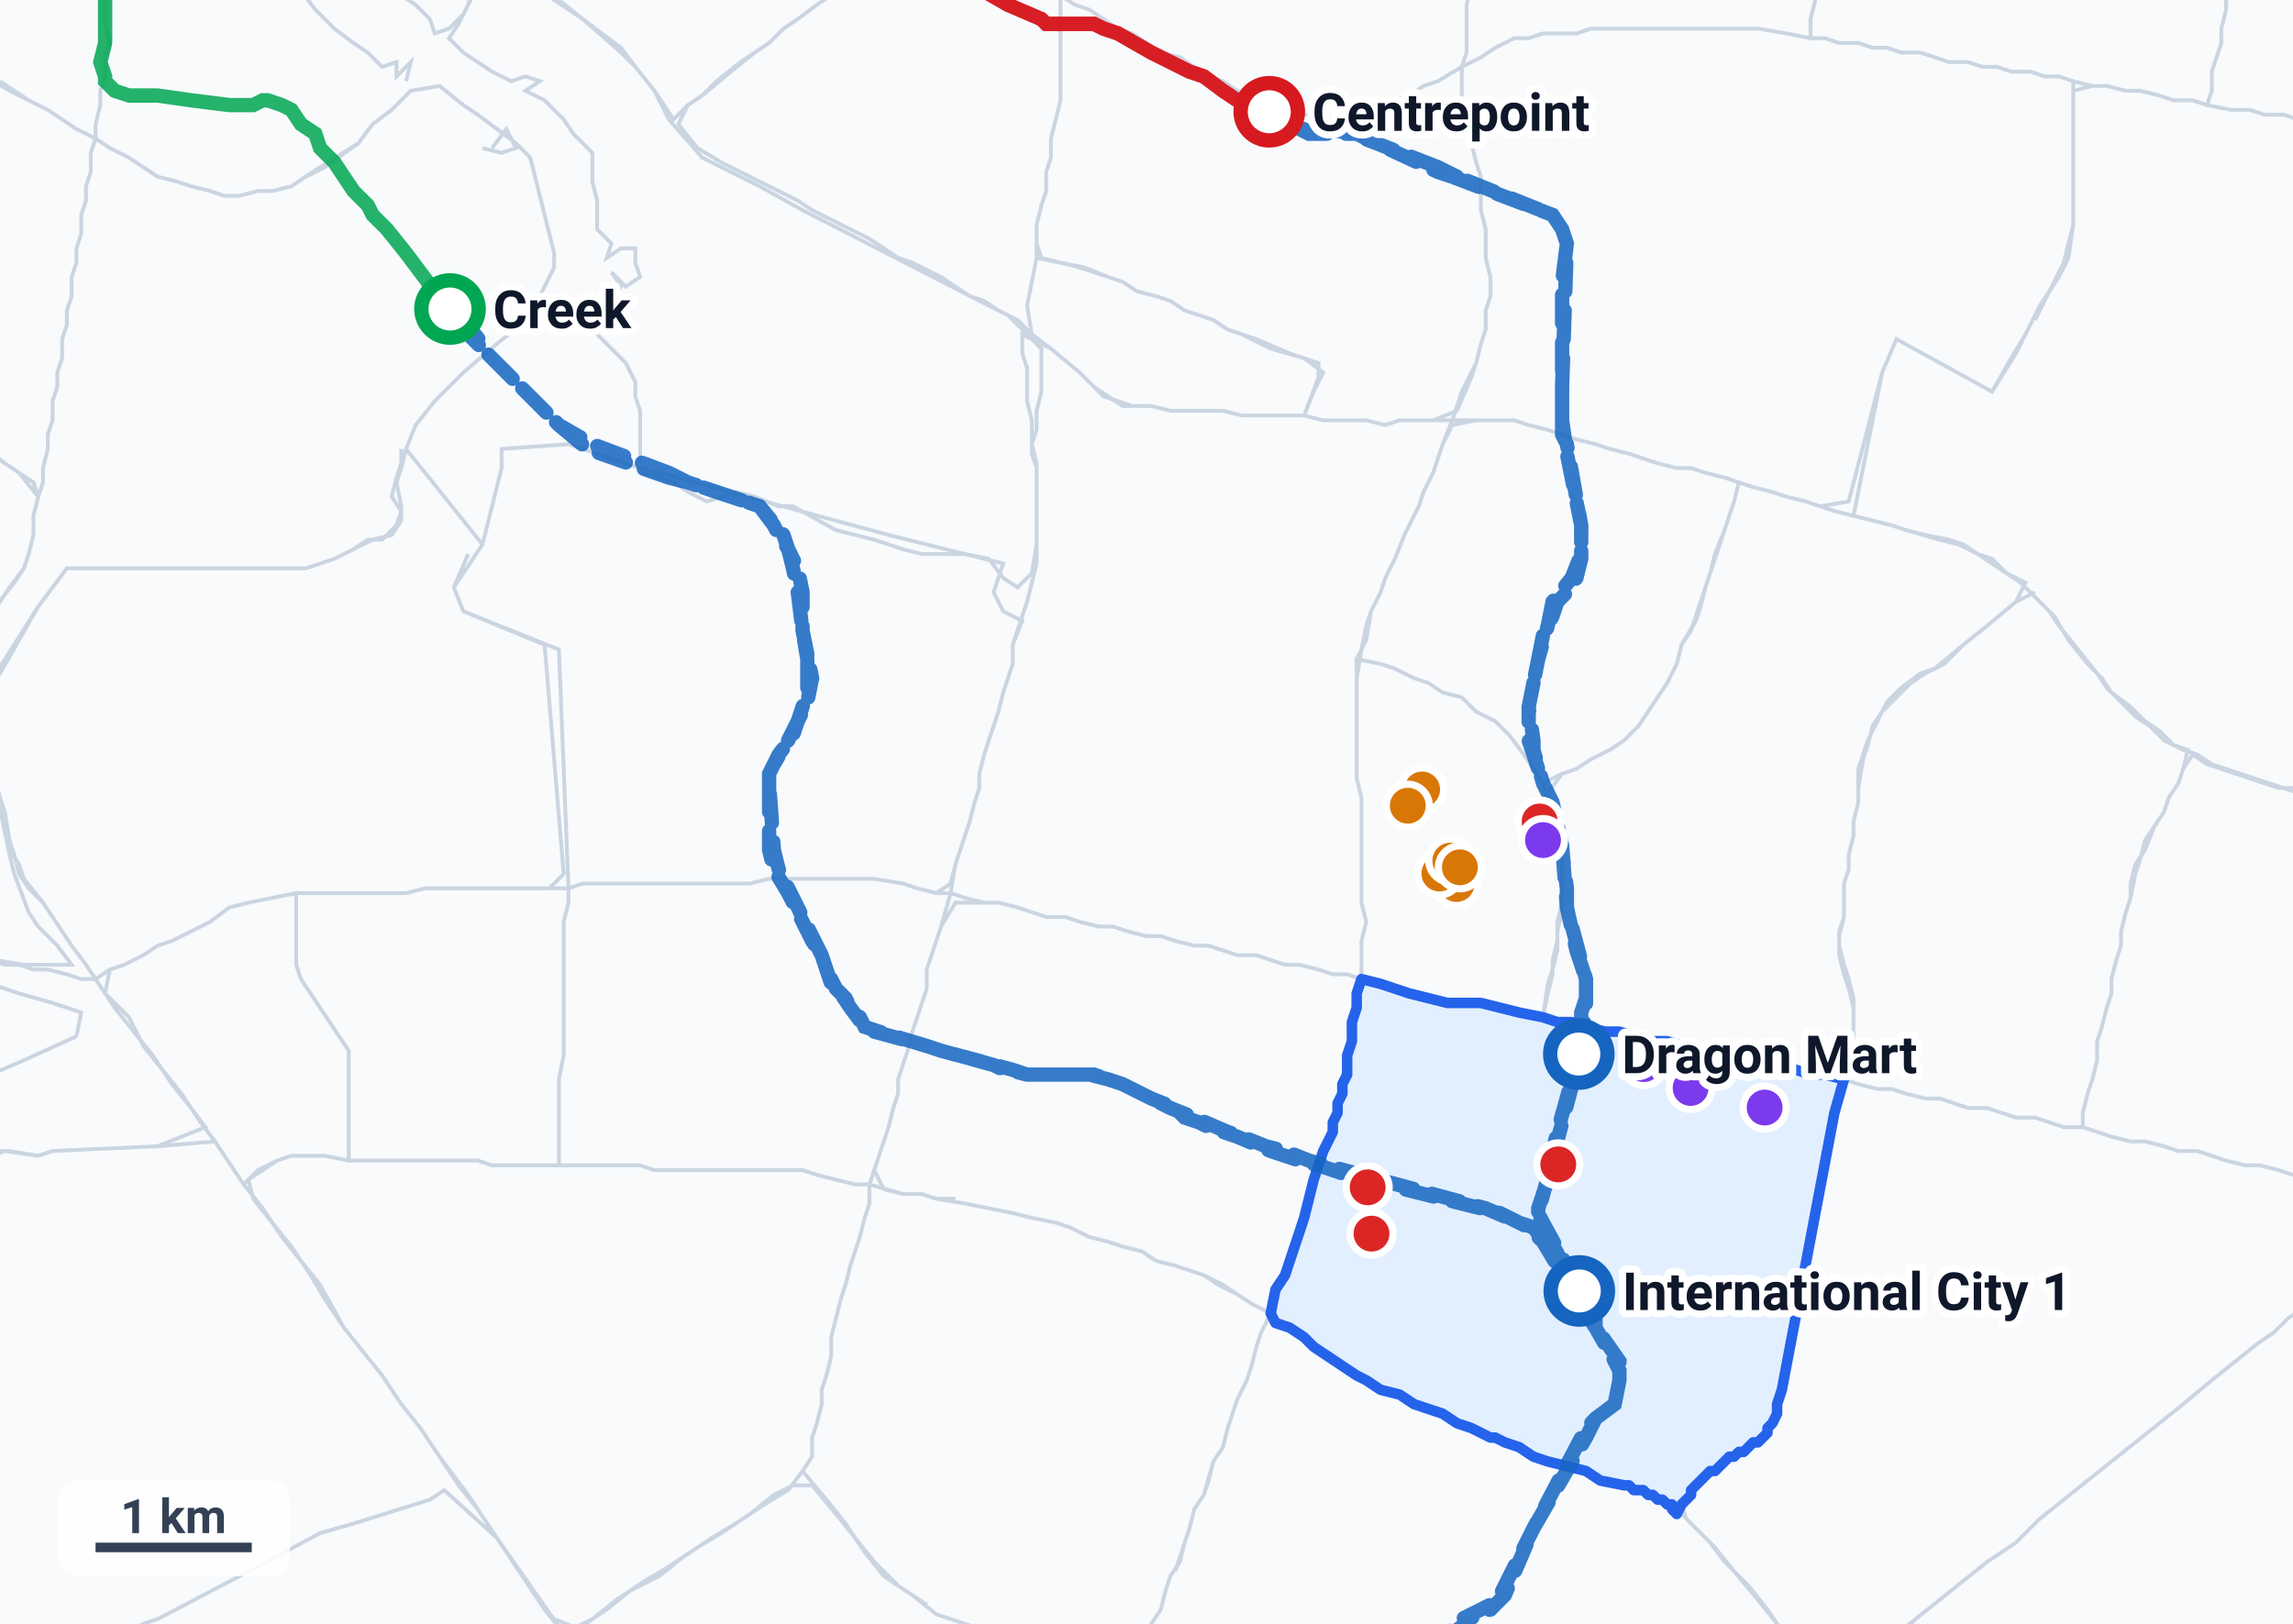
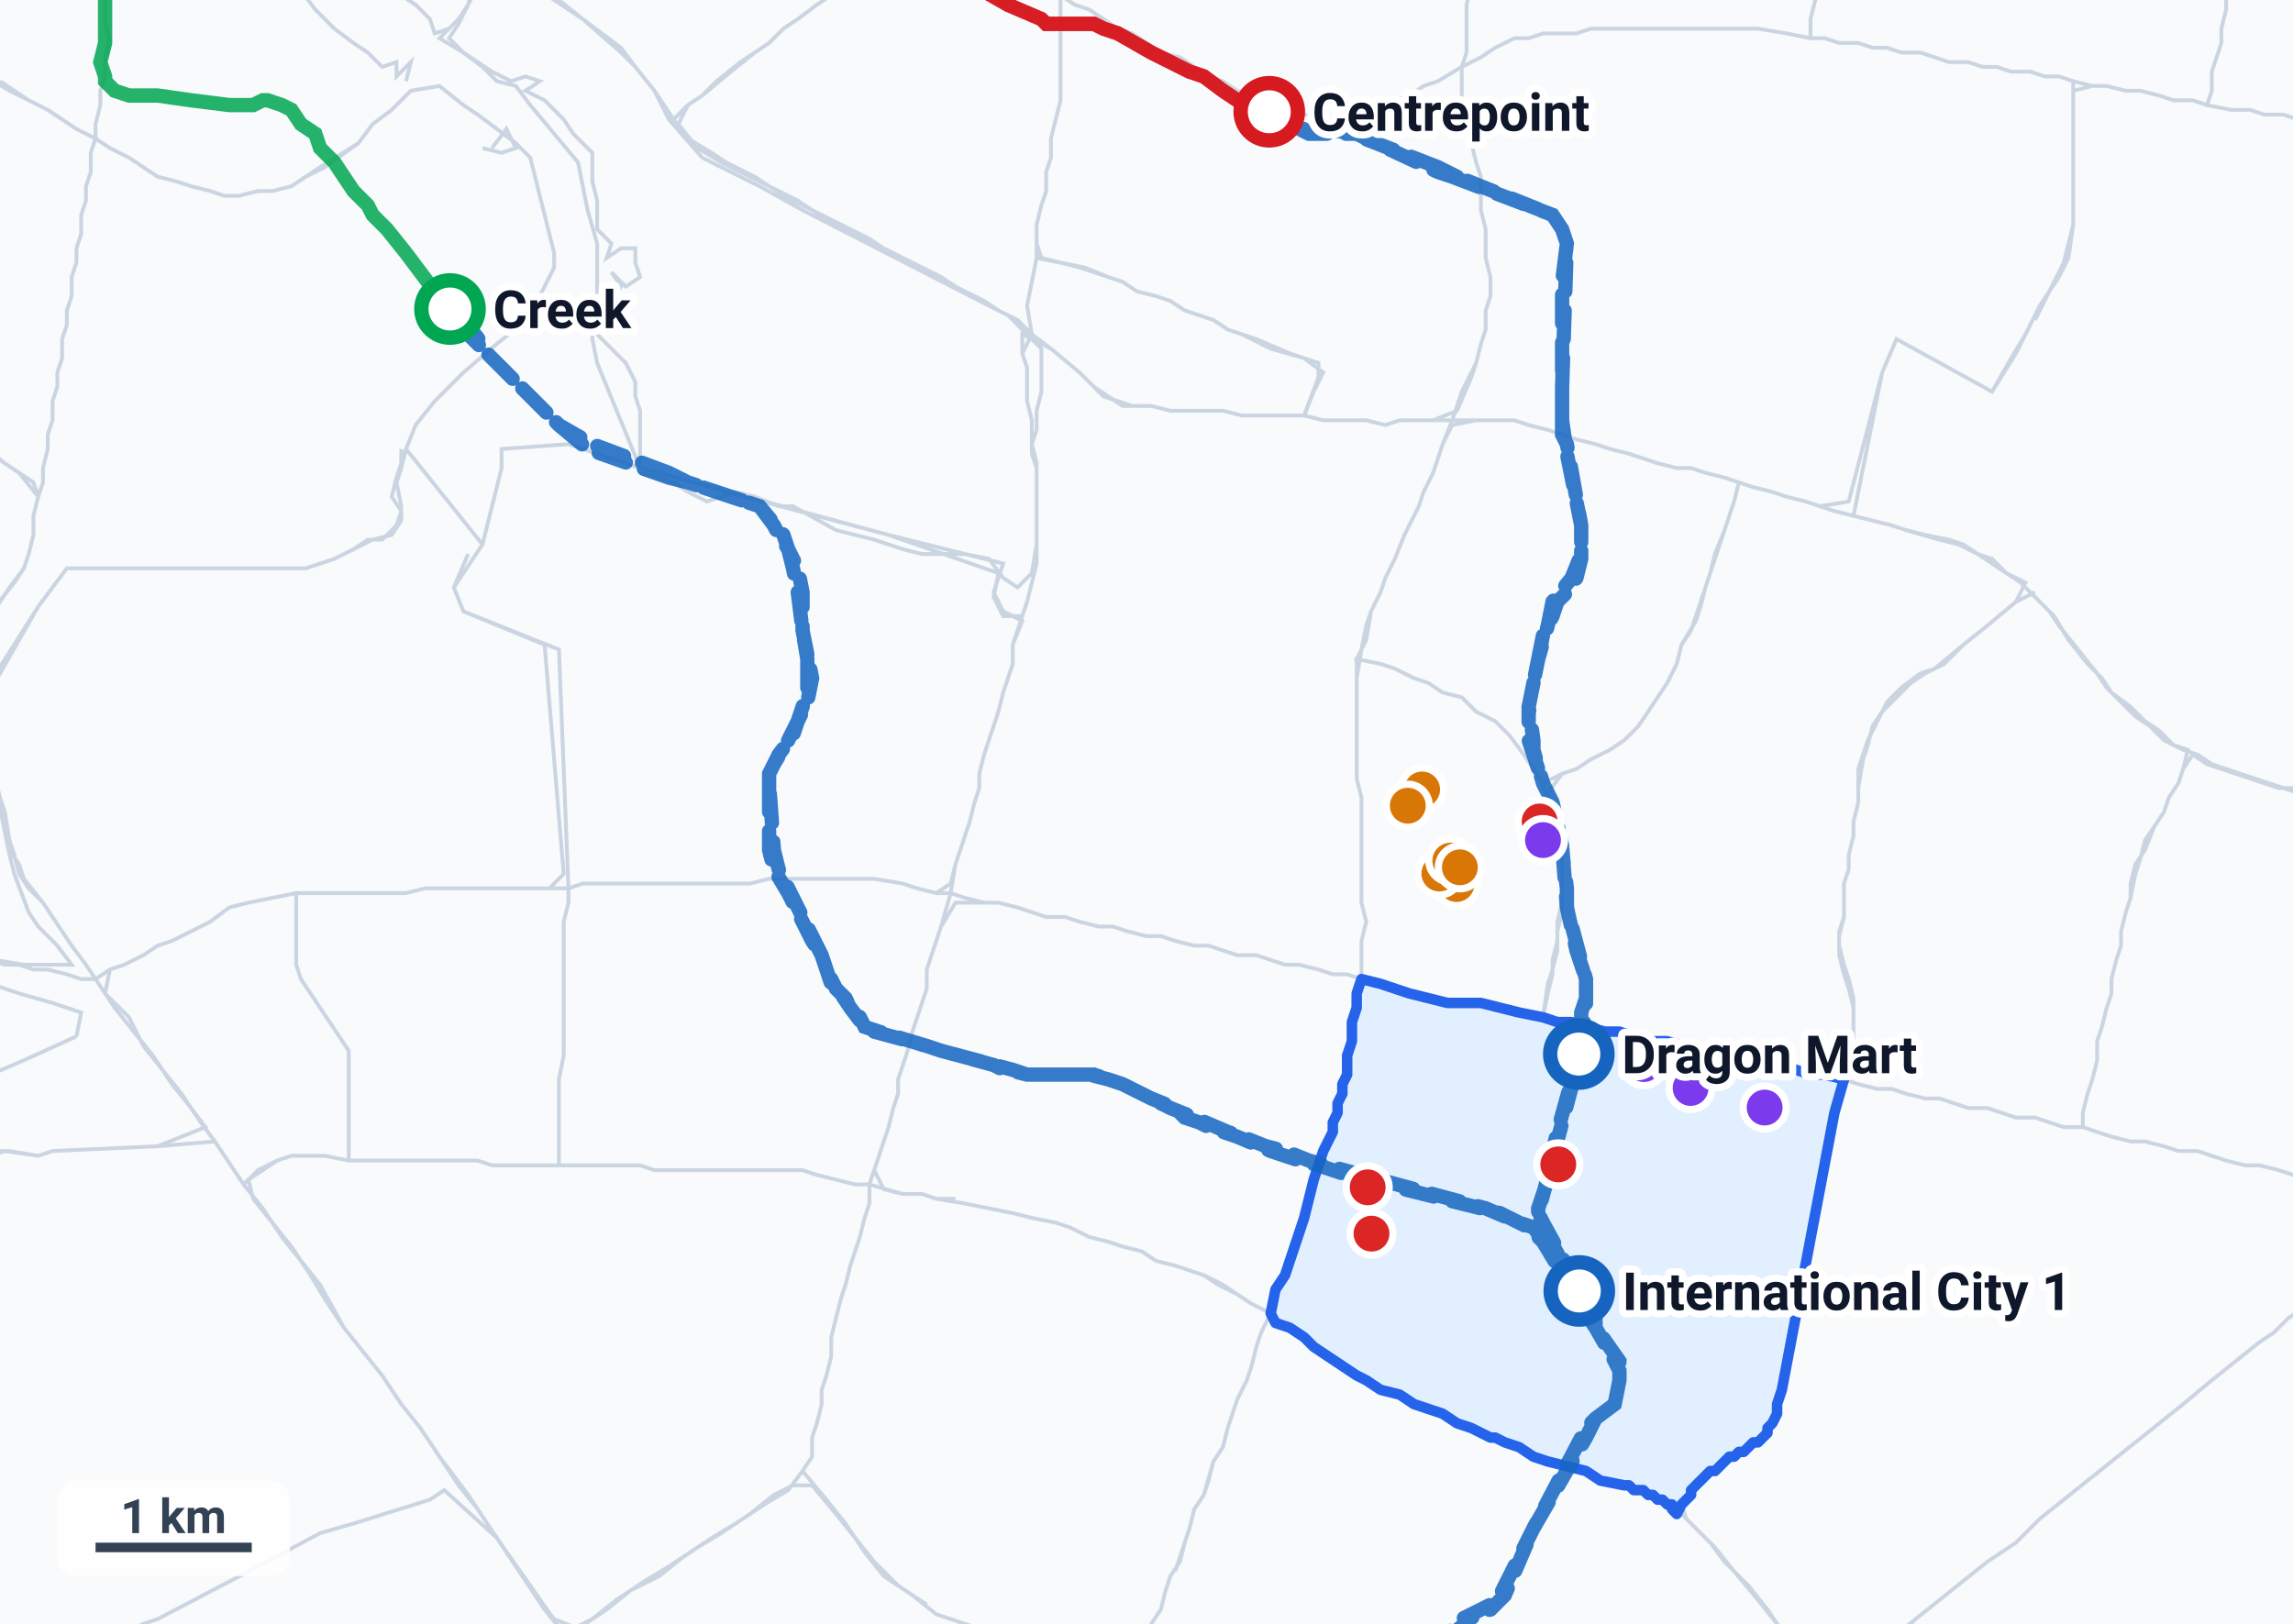
<svg xmlns="http://www.w3.org/2000/svg" viewBox="0 0 480 340" width="480" height="340">
  <style>.l{font:600 11px system-ui,-apple-system,"Segoe UI",Roboto,sans-serif;fill:#0f172a;paint-order:stroke;stroke:#fff;stroke-width:3px;stroke-linejoin:round}.s{font:600 10px system-ui,-apple-system,"Segoe UI",Roboto,sans-serif;fill:#334155}</style>
  <rect width="480" height="340" fill="#f8fafc" />
-   <path d="M218,-3 222,-1 222,3 222,6 222,10 222,14 222,17 222,21 221,25 220,29 220,33 219,36 219,40 218,43 217,47 217,51 217,54 216,59 215,64 216,70 213,67 209,65 206,63 203,62 197,58 191,55 188,54 182,50 176,47 170,44 167,42 161,39 155,36 151,34 146,31 142,26 144,22 147,20 150,17 155,13 161,9 164,6 167,4 171,1 174,-1 177,-4M211,-6 215,-5 218,-3M427,126 430,129 433,134 437,139 440,142 442,145 446,148 449,151 452,153 455,156 458,157 457,161 456,164 454,167 453,170 451,173 449,176 448,180 447,183 446,188 445,191 444,195 444,198 443,201 442,205 442,208 441,211 440,215 439,218 439,222 438,226 437,229 436,233 436,236 432,236 429,235 426,234 422,234 419,233 416,232 412,232 409,231 406,230 403,230 399,229 396,228 393,228 389,227 386,226 387,222 388,217 388,214 388,211 387,207 386,204 385,200 385,196 386,192 386,189 386,185 387,182 387,179 388,175 388,172 389,168 389,165 389,161 390,158 391,155 393,151 395,147 398,144 402,141 405,140 411,135 416,131 422,126 426,124M308,-3 307,1 307,4 307,7 307,11 306,14 301,17 298,18 295,20 292,21 289,23 283,24 278,25 275,24 272,24 266,23 259,19 256,17 253,16 250,14 247,12 243,11 240,9 237,7 234,6 231,4 228,2 225,1 222,-1 218,-3 215,-5 211,-6M230,194 233,194 236,195 240,196 243,196 246,197 250,198 253,198 256,199 259,200 263,200 266,201 269,202 272,202 276,203 279,204 282,204 285,205 284,211 283,214 283,218 282,221 282,224 281,229 280,233 279,237 277,241 275,247 274,251 273,255 272,258 271,261 270,264 269,267 267,270 266,275 262,273 259,271 256,269 252,267 249,266 246,265 242,264 239,262 235,261 232,260 228,259 224,257 221,256 216,255 212,254 207,253 202,252 196,251 193,250 189,250 185,249 183,245 184,242 185,239 186,236 187,232 188,229 188,226 189,223 190,220 191,216 192,213 193,210 194,207 194,203 195,200 196,197 197,194 200,189 206,189 209,189 213,190 216,191 219,192 223,192 226,193 230,194M180,-6 174,-1 171,1 167,4 164,6 161,9 158,11 153,15 147,20 144,22 141,25 137,19 133,14 130,10 126,7 122,4 117,0 113,-2M248,65 251,66 254,67 257,69 260,70 263,71 270,74 276,76 276,79 273,87 269,87 265,87 260,87 256,86 252,86 249,86 245,86 241,85 237,85 234,84 231,83 226,78 220,73 216,70 215,64 216,59 217,54 222,55 226,56 232,58 235,59 238,61 242,62 245,63 248,65M21,22 20,26 20,29 16,27 13,25 10,23 6,21 2,19 -3,16 -9,13M21,-6 22,-2 22,1 22,5 23,8 22,12 22,16 21,19 21,22M-2,242 1,241 8,242 11,241 33,240 45,239 47,242 51,248 55,253 59,259 63,264 67,269 72,278 76,283 80,288 84,294 88,299 92,305 98,313 102,319 106,325 110,331 114,337 118,342 121,346M202,252 207,253 212,254 216,255 221,256 224,257 228,259 232,260 235,261 239,262 242,264 246,265 249,266 252,267 255,269 259,271 262,273 266,275 264,279 263,282 262,286 261,289 259,293 258,296 257,299 256,303 254,306 253,310 252,313 250,316 249,320 248,323 247,327 245,330 244,333 243,337 241,340 240,343 239,347M217,347 214,345 211,344 208,343 205,341 202,340 199,339 196,338 191,334 185,330 181,325 177,319 173,314 168,308 170,305 170,301 171,298 172,294 172,291 173,288 174,284 174,280 175,276 176,272 177,269 178,265 179,262 180,259 181,255 182,252 182,248 189,250 193,250 196,251 200,251M396,343 401,339 406,335 411,331 416,327 422,323 427,318 432,314 437,310 442,306 447,302 452,298 457,294 463,289 468,285 473,281 476,279 479,276 482,274 485,270 487,266 489,263M101,114 105,98 105,94 119,93 134,98 138,99 149,102 186,112 210,118 208,124 210,128 214,130 212,135 212,139 211,142 210,145 209,149 208,152 207,155 206,158 205,162 205,165 204,168 203,172 202,175 201,178 200,181 199,185 196,187 192,186 189,185 183,184 177,184 172,184 166,184 161,184 157,185 153,185 150,185 147,185 143,185 140,185 137,185 133,185 130,185 126,185 122,185 119,186 117,136 97,128 95,123 98,116M220,73 226,78 229,81 232,83 235,85 241,85 245,86 249,86 252,86 256,86 260,87 265,87 269,87 273,87 277,88 281,88 286,88 290,89 293,88 297,88 300,88 304,88 302,93 301,96 300,99 298,103 297,106 294,112 292,117 290,121 289,124 287,128 286,131 285,136 284,142 284,148 284,152 284,156 284,160 284,163 285,167 285,170 285,174 285,177 285,181 285,185 285,189 286,193 285,197 285,201 285,205 282,204 279,204 276,203 272,202 269,202 266,201 263,200 259,200 256,199 253,198 250,198 246,197 243,196 240,196 236,195 233,194 230,194 226,193 223,192 219,192 216,191 213,190 209,189 206,189 202,188 199,187 200,181 201,178 202,175 203,172 204,168 205,165 205,162 206,158 207,155 208,152 209,149 210,145 211,142 212,139 212,135 213,132 214,129 215,126 216,122 217,118 217,114 217,110 217,106 217,102 217,98 216,95 216,91 216,88 215,84 215,81 215,77 214,74 214,70 220,73M380,-0 379,4 379,8 374,7 368,6 362,6 356,6 352,6 348,6 345,6 341,6 337,6 333,6 330,7 327,7 323,7 320,8 317,8 313,10 310,12 306,14 307,11 307,7 307,4 307,1 308,-3M381,-4 380,-0M361,100 364,101 363,105 362,108 361,111 360,114 358,120 357,123 356,127 355,130 352,135 351,139 349,143 347,146 345,149 343,152 340,155 337,157 333,159 330,161 327,162 323,164 321,161 319,158 316,154 313,151 309,149 306,146 302,145 299,143 296,142 292,140 289,139 284,138 286,134 287,128 289,124 290,121 292,117 294,112 297,106 298,103 300,99 301,96 302,93 304,89 309,88 313,88 317,88 320,89 324,90 327,91 330,92 334,93 337,94 341,95 344,96 347,97 351,98 354,98 357,99 361,100M384,107 388,108 392,109 396,110 399,111 403,112 408,113 411,114 414,116 417,118 420,120 424,122 422,126 416,131 411,135 407,139 403,141 400,143 397,146 394,149 392,152 391,156 390,159 389,165 389,168 388,172 388,175 387,179 387,182 386,185 386,189 386,192 385,195 385,198 386,202 387,205 388,209 388,213 388,216 387,222 386,226 382,225 379,225 376,224 372,223 369,223 366,222 362,221 359,221 356,220 352,219 349,218 346,218 342,217 339,216 336,216 332,215 329,214 326,214 323,213 324,208 325,204 325,201 326,197 326,193 327,189 327,185 327,182 327,179 327,176 326,173 325,170 324,166 327,162 330,161 333,159 337,157 340,155 343,152 345,149 347,146 349,143 351,139 352,135 354,132 355,129 357,123 358,120 359,116 361,111 362,108 363,105 364,101 367,102 371,103 374,104 378,105 381,106 384,107M100,-5 99,-1 97,3 94,6 91,7 90,4 87,1 84,-1 81,-4M306,14 306,18 306,22 306,25 308,30 309,34 310,37 310,41 310,44 311,48 311,51 311,54 312,58 312,62 311,65 311,69 310,72 309,76 308,79 305,86 300,88 297,88 293,88 290,89 286,88 282,88 277,88 273,87 275,82 277,78 273,75 266,73 260,70 257,69 254,67 251,66 248,65 245,63 242,62 238,61 235,59 232,58 227,56 222,55 218,54 217,51 217,47 218,43 219,40 219,36 220,33 220,29 221,25 222,21 222,17 222,14 222,10 222,6 222,3 222,-1 225,1 228,2 231,4 234,6 237,7 240,9 243,11 247,12 250,14 253,16 256,17 259,19 264,21 269,24 275,24 278,25 281,24 289,23 292,21 295,20 298,18 301,17 306,14M-0,17 6,21 10,23 13,25 16,27 20,29 19,32 19,36 18,39 18,42 17,45 17,49 16,52 16,55 15,58 15,62 14,65 14,68 13,71 13,75 12,78 12,81 11,84 11,88 10,91 10,94 9,98 9,101 8,104 7,101 1,97 -5,92M-9,13 -3,16M323,164 324,168 325,171 326,174 327,177 327,180 327,183 327,187 327,191 326,195 326,199 325,203 324,206 323,213 318,212 314,211 310,210 306,210 303,210 299,209 295,208 292,207 289,206 285,205 285,201 285,197 286,193 285,189 285,185 285,181 285,177 285,174 285,170 285,167 284,163 284,160 284,156 284,152 284,148 284,142 284,138 289,139 292,140 296,142 299,143 302,145 306,146 309,149 313,151 316,154 319,158 321,161 323,164M467,-4 466,-1 466,2 465,6 465,9 464,12 463,15 463,19 462,22 459,21 455,21 452,20 448,19 445,19 441,18 438,18 434,17 431,16 428,16 425,15 421,15 418,14 415,14 412,13 408,13 405,12 402,11 398,11 395,10 392,10 389,9 385,9 382,8 379,8 379,4 380,-0 381,-4M424,70 422,74 417,82 397,71 394,78 387,105 381,106 378,105 374,104 371,103 367,102 364,101 361,100 357,99 354,98 351,98 347,97 344,96 341,95 337,94 334,93 330,92 327,91 324,90 320,89 317,88 313,88 309,88 304,88 306,82 309,76 310,72 311,69 311,65 312,62 312,58 311,54 311,51 311,48 310,44 310,41 310,37 309,34 308,30 306,25 306,22 306,18 306,14 310,12 313,10 317,8 320,8 323,7 327,7 330,7 333,6 337,6 341,6 345,6 348,6 352,6 356,6 359,6 368,6 374,7 379,8 382,8 385,9 389,9 392,10 395,10 398,11 402,11 405,12 408,13 412,13 415,14 418,14 421,15 425,15 428,16 431,16 434,17 434,22 434,26 434,29 434,33 434,36 434,40 434,44 434,47 433,51 432,55 429,61 426,67M239,347 240,343 241,340 243,337 244,333 245,330M86,19 82,23 78,26 75,30 68,35 64,37 61,39 57,40 54,40 50,41 47,41 44,40 40,39 37,38 33,37 30,35 27,33 23,31 20,29 20,26 21,22 21,19 22,16 22,12 23,9 22,5 22,1 22,-2 21,-6M57,-7 61,-5 63,-2 66,2 70,6 74,9 77,11 80,14 83,13 83,16 86,13 85,17M73,243 68,242 64,242 61,242 58,243 54,245 51,248 47,242 45,239 42,235 38,229 34,224 30,219 27,213 22,208 23,203 26,202 30,200 33,198 36,197 40,195 44,193 48,190 52,189 57,188 62,187 62,191 62,195 62,198 62,202 63,205 65,208 67,211 71,217 73,220 73,223 73,227 73,231 73,235 73,239 73,243M488,26 484,26 481,25 478,24 474,24 471,23 467,23 462,22 463,19 463,15 464,12 465,9 465,6 466,2 466,-1 467,-4M489,247 484,247 480,246 477,245 473,244 470,244 466,243 463,242 460,241 456,241 453,240 449,239 446,239 442,238 439,237 436,236 436,233 437,229 438,226 439,222 439,218 440,215 441,211 442,208 442,205 443,201 444,198 444,195 445,191 446,188 446,185 447,181 449,178 451,173 453,170 454,167 456,164 457,161 459,158 462,160 465,161 468,162 471,163 474,164 477,165 481,165 484,166 487,166M85,94 101,114 95,123 97,128 114,135 118,183 115,186 111,186 108,186 104,186 100,186 96,186 93,186 89,186 85,187 82,187 78,187 74,187 71,187 67,187 62,187 57,188 52,189 48,190 44,193 40,195 36,197 33,198 30,200 26,202 23,203 20,205 18,202 15,198 13,195 11,192 9,189 6,186 4,183 3,179 2,176 1,170 -0,167 -1,163 -2,159 -2,156 -3,152 -4,148 8,127 14,119 64,119 67,118 70,117 74,115 77,113 80,113 83,110 84,107 82,104 83,100 84,97 84,94M246,329 248,323 249,320 250,316 252,313 254,306 256,303 257,299 258,296 259,293 261,289 262,286 263,282 264,279 266,275 270,278 275,282 281,286 286,289 289,291 293,292 296,294 299,295 305,298 308,299 312,301 315,302 318,303 321,305 324,306 328,307 332,308 335,310 340,311 343,312 346,313 349,315 352,317 355,320 358,323 361,327 366,332 370,337 374,343M73,243 76,243 79,243 83,243 86,243 90,243 93,243 96,243 100,243 103,244 107,244 110,244 114,244 117,244 120,244 124,244 127,244 130,244 134,244 137,245 141,245 144,245 147,245 151,245 154,245 157,245 161,245 164,245 168,245 171,246 175,247 179,248 182,248 182,252 181,255 180,259 179,262 178,265 177,269 176,272 175,276 174,280 174,284 173,288 172,291 172,294 171,298 170,301 170,305 168,308 165,312 160,315 154,319 149,322 143,326 138,330 132,333 127,337 121,341 116,339 112,334 108,328 104,322 100,316 96,311 92,305 88,299 84,294 80,288 76,283 72,278 68,272 65,267 61,261 57,256 53,251 52,247 55,245 58,243 61,242 68,242 73,243M199,187 197,194 196,197 195,200 194,203 194,207 193,210 192,213 191,216 190,220 189,223 188,226 188,229 187,232 186,236 185,239 184,242 183,245 182,248 179,248 175,247 171,246 168,245 164,245 161,245 157,245 154,245 151,245 147,245 144,245 141,245 137,245 134,244 130,244 127,244 124,244 120,244 117,244 117,239 117,235 117,231 117,226 118,221 118,217 118,212 118,209 118,206 118,202 118,197 118,193 119,189 119,186 122,185 126,185 130,185 133,185 137,185 140,185 143,185 147,185 150,185 153,185 157,185 161,184 166,184 172,184 177,184 183,184 189,185 192,186 196,187 199,187M117,244 114,244 110,244 107,244 103,244 100,243 96,243 93,243 90,243 86,243 83,243 79,243 76,243 73,243 73,239 73,235 73,231 73,227 73,223 73,220 71,217 67,211 65,208 63,205 62,202 62,198 62,195 62,191 62,187 67,187 71,187 74,187 78,187 82,187 85,187 89,186 93,186 96,186 100,186 104,186 108,186 111,186 115,186 119,186 119,189 118,193 118,197 118,202 118,206 118,209 118,212 118,217 118,221 117,226 117,231 117,235 117,239 117,244M488,166 485,166 481,166 478,165 475,164 472,163 469,162 466,161 463,160 460,158 457,157 453,155 450,152 447,150 444,147 441,144 439,141 435,136 431,131 429,128 426,125 423,122 420,120 417,117 414,116 410,114 406,113 399,111 396,110 392,109 388,108 394,78 397,71 417,82 421,75 424,70 427,64 431,58 433,54 434,47 434,44 434,40 434,36 434,33 434,29 434,26 434,22 434,19 438,18 441,18 445,19 448,19 452,20 455,21 459,21 462,22 467,23 471,23 474,24 478,24 481,25 484,26 488,26M196,338 199,339 202,340 205,341 208,343 211,344 214,345 217,347M121,346 118,342 124,339 129,335 135,331 140,328 146,324 151,321 157,317 162,313 166,311 170,311 175,317 179,322 183,327 188,332 194,336M386,226 389,227 393,228 396,228 399,229 403,230 406,230 409,231 412,232 416,232 419,233 422,234 426,234 429,235 432,236 436,236 439,237 442,238 446,239 449,239 453,240 456,241 460,241 463,242 466,243 470,244 473,244 477,245 480,246 484,247 489,247M489,263 487,266 485,270 482,274 479,276 476,279 473,281 468,285 463,289 457,294 452,298 447,302 442,306 437,310 432,314 427,318 422,323 416,327 411,331 406,335 401,339 398,342 393,345M377,345 372,340 368,335 363,329 359,324 356,321 353,318 352,315 355,311 358,308 361,306 364,304 368,302 370,299 372,296 373,291 384,233 386,226M-8,90 -2,95 4,99 8,104 7,108 7,112 6,116 5,119 3,122 -1,127 -3,130 -4,133 -5,137 -5,140 -4,144 -4,147 -3,151 -2,156 -2,159 -1,163 -0,167 1,170 1,174 2,178 4,181 5,184 9,189 11,192 13,195 15,198 18,202 20,205 17,205 14,204 10,203 7,203 4,202 1,202 -2,201 -6,201 -9,200M-9,200 -6,201 -2,201 1,202 4,202 7,203 10,203 14,204 17,205 20,205 24,211 28,216 32,221 36,227 40,232 43,236 33,240 11,241 8,242 2,241 -2,241M85,94 84,98 83,101 84,106 84,109 82,112 78,113 74,115 70,117 67,118 64,119 14,119 8,127 -4,146 -4,143 -5,139 -5,135 -4,132 -2,129 2,123 5,119 6,116 7,112 7,108 8,104 9,101 9,98 10,94 10,91 11,88 11,84 12,81 12,78 13,75 13,71 14,68 14,65 15,62 15,58 16,55 16,52 17,49 17,45 18,42 18,39 19,36 19,32 20,29 23,31 27,33 30,35 33,37 37,38 40,39 44,40 47,41 50,41 54,40 57,40 61,39 64,37 67,35 75,30 78,26 82,23 86,19 92,18 97,22 100,24 104,27 108,30 111,33 113,41 114,45 116,53 116,56 112,64 109,68 104,72 97,78 91,84 87,89 85,94M-8,200 -1,201 5,202 11,202 15,202 12,198 8,194 6,191 3,183 2,179 -4,150 -4,147 -5,137 -8,139M16,217 5,222 -2,225 -8,225M-5,205 4,208 11,210 17,212 16,217M12,345 17,345 20,344 26,342 30,340 33,339 54,328 67,321 74,319 90,314 93,312 104,322 118,342 121,346M101,31 105,32 108,31 106,27 103,31M134,99 138,100 141,101 144,103 148,105 154,103 158,104 163,106 166,106 175,111 179,112 183,113 189,115 193,116 197,116 202,116 207,117 210,121 213,123 216,120 217,114 217,110 217,102 217,97 216,93 217,90 217,86 218,82 218,78 218,73 214,69 211,66 207,64 168,44 159,39 151,35 147,33 140,25 137,19 133,14 130,11 122,4 119,2 113,-2 110,-4M100,-6 99,-3 98,1 96,5 94,8 97,11 100,13 103,15 107,17 110,16 113,17 110,19 114,21 118,25 120,28 124,32 124,35 124,38 125,42 125,45 125,48 128,51 127,54 130,52 133,52 133,55 134,58 131,60 128,57 130,60 127,64 125,67 125,70 128,73 131,76 133,80 133,83 134,86 134,90 134,93 134,97" fill="none" stroke="#cbd5e1" stroke-width="0.8" />
+   <path d="M218,-3 222,-1 222,3 222,6 222,10 222,14 222,17 222,21 221,25 220,29 220,33 219,36 219,40 218,43 217,47 217,51 217,54 216,59 215,64 216,70 213,67 209,65 206,63 203,62 197,58 191,55 188,54 182,50 176,47 170,44 167,42 161,39 155,36 151,34 146,31 142,26 144,22 147,20 150,17 155,13 161,9 164,6 167,4 171,1 174,-1 177,-4M211,-6 215,-5 218,-3M427,126 430,129 433,134 437,139 440,142 442,145 446,148 449,151 452,153 455,156 458,157 457,161 456,164 454,167 453,170 451,173 449,176 448,180 447,183 446,188 445,191 444,195 444,198 443,201 442,205 442,208 441,211 440,215 439,218 439,222 438,226 437,229 436,233 436,236 432,236 429,235 426,234 422,234 419,233 416,232 412,232 409,231 406,230 403,230 399,229 396,228 393,228 389,227 386,226 387,222 388,217 388,214 388,211 387,207 386,204 385,200 385,196 386,192 386,189 386,185 387,182 387,179 388,175 388,172 389,168 389,165 389,161 390,158 391,155 393,151 395,147 398,144 402,141 405,140 411,135 416,131 422,126 426,124M308,-3 307,1 307,4 307,7 307,11 306,14 301,17 298,18 295,20 292,21 289,23 283,24 278,25 275,24 272,24 266,23 259,19 256,17 253,16 250,14 247,12 243,11 240,9 237,7 234,6 231,4 228,2 225,1 222,-1 218,-3 215,-5 211,-6M230,194 233,194 236,195 240,196 243,196 246,197 250,198 253,198 256,199 259,200 263,200 266,201 269,202 272,202 276,203 279,204 282,204 285,205 284,211 283,214 283,218 282,221 282,224 281,229 280,233 279,237 277,241 275,247 274,251 273,255 272,258 271,261 270,264 269,267 267,270 266,275 262,273 259,271 256,269 252,267 249,266 246,265 242,264 239,262 235,261 232,260 228,259 224,257 221,256 216,255 212,254 207,253 202,252 196,251 193,250 189,250 185,249 183,245 184,242 185,239 186,236 187,232 188,229 188,226 189,223 190,220 191,216 192,213 193,210 194,207 194,203 195,200 196,197 197,194 200,189 206,189 209,189 213,190 216,191 219,192 223,192 226,193 230,194M180,-6 174,-1 171,1 167,4 164,6 161,9 158,11 153,15 147,20 144,22 141,25 137,19 133,14 130,10 126,7 122,4 117,0 113,-2M248,65 251,66 254,67 257,69 260,70 263,71 270,74 276,76 276,79 273,87 269,87 265,87 260,87 256,86 252,86 249,86 245,86 241,85 237,85 234,84 231,83 226,78 220,73 216,70 215,64 216,59 217,54 222,55 226,56 232,58 235,59 238,61 242,62 245,63 248,65M21,22 20,26 20,29 16,27 13,25 10,23 6,21 2,19 -3,16 -9,13M21,-6 22,-2 22,1 22,5 23,8 22,12 22,16 21,19 21,22M-2,242 1,241 8,242 11,241 33,240 45,239 47,242 51,248 55,253 59,259 63,264 67,269 72,278 76,283 80,288 84,294 88,299 92,305 98,313 102,319 106,325 110,331 114,337 118,342 121,346M202,252 207,253 212,254 216,255 221,256 224,257 228,259 232,260 235,261 239,262 242,264 246,265 249,266 252,267 255,269 259,271 262,273 266,275 264,279 263,282 262,286 261,289 259,293 258,296 257,299 256,303 254,306 253,310 252,313 250,316 249,320 248,323 247,327 245,330 244,333 243,337 241,340 240,343 239,347M217,347 214,345 211,344 208,343 205,341 202,340 199,339 196,338 191,334 185,330 181,325 177,319 173,314 168,308 170,305 170,301 171,298 172,294 172,291 173,288 174,284 174,280 175,276 176,272 177,269 178,265 179,262 180,259 181,255 182,252 182,248 189,250 193,250 196,251 200,251M396,343 401,339 406,335 411,331 416,327 422,323 427,318 432,314 437,310 442,306 447,302 452,298 457,294 463,289 468,285 473,281 476,279 479,276 482,274 485,270 487,266 489,263M101,114 105,98 105,94 119,93 134,98 138,99 149,102 186,112 210,118 208,124 210,128 214,130 212,135 212,139 211,142 210,145 209,149 208,152 207,155 206,158 205,162 205,165 204,168 203,172 202,175 201,178 200,181 199,185 196,187 192,186 189,185 183,184 177,184 172,184 166,184 161,184 157,185 153,185 150,185 147,185 143,185 140,185 137,185 133,185 130,185 126,185 122,185 119,186 117,136 97,128 95,123 98,116M220,73 226,78 229,81 232,83 235,85 241,85 245,86 249,86 252,86 256,86 260,87 265,87 269,87 273,87 277,88 281,88 286,88 290,89 293,88 297,88 300,88 304,88 302,93 301,96 300,99 298,103 297,106 294,112 292,117 290,121 289,124 287,128 286,131 285,136 284,142 284,148 284,152 284,156 284,160 284,163 285,167 285,170 285,174 285,177 285,181 285,185 285,189 286,193 285,197 285,201 285,205 282,204 279,204 276,203 272,202 269,202 266,201 263,200 259,200 256,199 253,198 250,198 246,197 243,196 240,196 236,195 233,194 230,194 226,193 223,192 219,192 216,191 213,190 209,189 206,189 202,188 199,187 200,181 201,178 202,175 203,172 204,168 205,165 205,162 206,158 207,155 208,152 209,149 210,145 211,142 212,139 212,135 213,132 214,129 215,126 216,122 217,118 217,114 217,110 217,106 217,102 217,98 216,95 216,91 216,88 215,84 215,81 215,77 214,74 214,70 220,73M380,-0 379,4 379,8 374,7 368,6 362,6 356,6 352,6 348,6 345,6 341,6 337,6 333,6 330,7 327,7 323,7 320,8 317,8 313,10 310,12 306,14 307,11 307,7 307,4 307,1 308,-3M381,-4 380,-0M361,100 364,101 363,105 362,108 361,111 360,114 358,120 357,123 356,127 355,130 352,135 351,139 349,143 347,146 345,149 343,152 340,155 337,157 333,159 330,161 327,162 323,164 321,161 319,158 316,154 313,151 309,149 306,146 302,145 299,143 296,142 292,140 289,139 284,138 286,134 287,128 289,124 290,121 292,117 294,112 297,106 298,103 300,99 301,96 302,93 304,89 309,88 313,88 317,88 320,89 324,90 327,91 330,92 334,93 337,94 341,95 344,96 347,97 351,98 354,98 357,99 361,100M384,107 388,108 392,109 396,110 399,111 403,112 408,113 411,114 414,116 417,118 420,120 424,122 422,126 416,131 411,135 407,139 403,141 400,143 397,146 394,149 392,152 391,156 390,159 389,165 389,168 388,172 388,175 387,179 387,182 386,185 386,189 386,192 385,195 385,198 386,202 387,205 388,209 388,213 388,216 387,222 386,226 382,225 379,225 376,224 372,223 369,223 366,222 362,221 359,221 356,220 352,219 349,218 346,218 342,217 339,216 336,216 332,215 329,214 326,214 323,213 324,208 325,204 325,201 326,197 326,193 327,189 327,185 327,182 327,179 327,176 326,173 325,170 324,166 327,162 330,161 333,159 337,157 340,155 343,152 345,149 347,146 349,143 351,139 352,135 354,132 355,129 357,123 358,120 359,116 361,111 362,108 363,105 364,101 367,102 371,103 374,104 378,105 381,106 384,107M100,-5 99,-1 97,3 94,6 91,7 90,4 87,1 84,-1 81,-4M306,14 306,18 306,22 306,25 308,30 309,34 310,37 310,41 310,44 311,48 311,51 311,54 312,58 312,62 311,65 311,69 310,72 309,76 308,79 305,86 300,88 297,88 293,88 290,89 286,88 282,88 277,88 273,87 275,82 277,78 273,75 266,73 260,70 257,69 254,67 251,66 248,65 245,63 242,62 238,61 235,59 232,58 227,56 222,55 218,54 217,51 217,47 218,43 219,40 219,36 220,33 220,29 221,25 222,21 222,17 222,14 222,10 222,6 222,3 222,-1 225,1 228,2 231,4 234,6 237,7 240,9 243,11 247,12 250,14 253,16 256,17 259,19 264,21 269,24 275,24 278,25 281,24 289,23 292,21 295,20 298,18 301,17 306,14M-0,17 6,21 10,23 13,25 16,27 20,29 19,32 19,36 18,39 18,42 17,45 17,49 16,52 16,55 15,58 15,62 14,65 14,68 13,71 13,75 12,78 12,81 11,84 11,88 10,91 10,94 9,98 9,101 8,104 7,101 1,97 -5,92M-9,13 -3,16M323,164 324,168 325,171 326,174 327,177 327,180 327,183 327,187 327,191 326,195 326,199 325,203 324,206 323,213 318,212 314,211 310,210 306,210 303,210 299,209 295,208 292,207 289,206 285,205 285,201 285,197 286,193 285,189 285,185 285,181 285,177 285,174 285,170 285,167 284,163 284,160 284,156 284,152 284,148 284,142 284,138 289,139 292,140 296,142 299,143 302,145 306,146 309,149 313,151 316,154 319,158 321,161 323,164M467,-4 466,-1 466,2 465,6 465,9 464,12 463,15 463,19 462,22 459,21 455,21 452,20 448,19 445,19 441,18 438,18 434,17 431,16 428,16 425,15 421,15 418,14 415,14 412,13 408,13 405,12 402,11 398,11 395,10 392,10 389,9 385,9 382,8 379,8 379,4 380,-0 381,-4M424,70 422,74 417,82 397,71 394,78 387,105 381,106 378,105 374,104 371,103 367,102 364,101 361,100 357,99 354,98 351,98 347,97 344,96 341,95 337,94 334,93 330,92 327,91 324,90 320,89 317,88 313,88 309,88 304,88 306,82 309,76 310,72 311,69 311,65 312,62 312,58 311,54 311,51 311,48 310,44 310,41 310,37 309,34 308,30 306,25 306,22 306,18 306,14 310,12 313,10 317,8 320,8 323,7 327,7 330,7 333,6 337,6 341,6 345,6 348,6 352,6 356,6 359,6 368,6 374,7 379,8 382,8 385,9 389,9 392,10 395,10 398,11 402,11 405,12 408,13 412,13 415,14 418,14 421,15 425,15 428,16 431,16 434,17 434,22 434,26 434,29 434,33 434,36 434,40 434,44 434,47 433,51 432,55 429,61 426,67M239,347 240,343 241,340 243,337 244,333 245,330M86,19 82,23 78,26 75,30 68,35 64,37 61,39 57,40 54,40 50,41 47,41 44,40 40,39 37,38 33,37 30,35 27,33 23,31 20,29 20,26 21,22 21,19 22,16 22,12 23,9 22,5 22,1 22,-2 21,-6M57,-7 61,-5 63,-2 66,2 70,6 74,9 77,11 80,14 83,13 83,16 86,13 85,17M73,243 68,242 64,242 61,242 58,243 54,245 51,248 47,242 45,239 42,235 38,229 34,224 30,219 27,213 22,208 23,203 26,202 30,200 33,198 36,197 40,195 44,193 48,190 52,189 57,188 62,187 62,191 62,195 62,198 62,202 63,205 65,208 67,211 71,217 73,220 73,223 73,227 73,231 73,235 73,239 73,243M488,26 484,26 481,25 478,24 474,24 471,23 467,23 462,22 463,19 463,15 464,12 465,9 465,6 466,2 466,-1 467,-4M489,247 484,247 480,246 477,245 473,244 470,244 466,243 463,242 460,241 456,241 453,240 449,239 446,239 442,238 439,237 436,236 436,233 437,229 438,226 439,222 439,218 440,215 441,211 442,208 442,205 443,201 444,198 444,195 445,191 446,188 446,185 447,181 449,178 451,173 453,170 454,167 456,164 457,161 459,158 462,160 465,161 468,162 471,163 474,164 477,165 481,165 484,166 487,166M85,94 101,114 95,123 97,128 114,135 118,183 115,186 111,186 108,186 104,186 100,186 96,186 93,186 89,186 85,187 82,187 78,187 74,187 71,187 67,187 62,187 57,188 52,189 48,190 44,193 40,195 36,197 33,198 30,200 26,202 23,203 20,205 18,202 15,198 13,195 11,192 9,189 6,186 4,183 3,179 2,176 1,170 -0,167 -1,163 -2,159 -2,156 -3,152 -4,148 8,127 14,119 64,119 67,118 70,117 74,115 77,113 80,113 83,110 84,107 82,104 83,100 84,97 84,94M246,329 248,323 249,320 250,316 252,313 254,306 256,303 257,299 258,296 259,293 261,289 262,286 263,282 264,279 266,275 270,278 275,282 281,286 286,289 289,291 293,292 296,294 299,295 305,298 308,299 312,301 315,302 318,303 321,305 324,306 328,307 332,308 335,310 340,311 343,312 346,313 349,315 352,317 355,320 358,323 361,327 366,332 370,337 374,343M73,243 76,243 79,243 83,243 86,243 90,243 93,243 96,243 100,243 103,244 107,244 110,244 114,244 117,244 120,244 124,244 127,244 130,244 134,244 137,245 141,245 144,245 147,245 151,245 154,245 157,245 161,245 164,245 168,245 171,246 175,247 179,248 182,248 182,252 181,255 180,259 179,262 178,265 177,269 176,272 175,276 174,280 174,284 173,288 172,291 172,294 171,298 170,301 170,305 168,308 165,312 160,315 154,319 149,322 143,326 138,330 132,333 127,337 121,341 116,339 112,334 108,328 104,322 100,316 96,311 92,305 88,299 84,294 80,288 76,283 72,278 68,272 65,267 61,261 57,256 53,251 52,247 55,245 58,243 61,242 68,242 73,243M199,187 197,194 196,197 195,200 194,203 194,207 193,210 192,213 191,216 190,220 189,223 188,226 188,229 187,232 186,236 185,239 184,242 183,245 182,248 179,248 175,247 171,246 168,245 164,245 161,245 157,245 154,245 151,245 147,245 144,245 141,245 137,245 134,244 130,244 127,244 124,244 120,244 117,244 117,239 117,235 117,231 117,226 118,221 118,217 118,212 118,209 118,206 118,202 118,197 118,193 119,189 119,186 122,185 126,185 130,185 133,185 137,185 140,185 143,185 147,185 150,185 153,185 157,185 161,184 166,184 172,184 177,184 183,184 189,185 192,186 196,187 199,187M117,244 114,244 110,244 107,244 103,244 100,243 96,243 93,243 90,243 86,243 83,243 79,243 76,243 73,243 73,239 73,235 73,231 73,227 73,223 73,220 71,217 67,211 65,208 63,205 62,202 62,198 62,195 62,191 62,187 67,187 71,187 74,187 78,187 82,187 85,187 89,186 93,186 96,186 100,186 104,186 108,186 111,186 115,186 119,186 119,189 118,193 118,197 118,202 118,206 118,209 118,212 118,217 118,221 117,226 117,231 117,235 117,239 117,244M488,166 485,166 481,166 478,165 475,164 472,163 469,162 466,161 463,160 460,158 457,157 453,155 450,152 447,150 444,147 441,144 439,141 435,136 431,131 429,128 426,125 423,122 420,120 417,117 414,116 410,114 406,113 399,111 396,110 392,109 388,108 394,78 397,71 417,82 421,75 424,70 427,64 431,58 433,54 434,47 434,44 434,40 434,36 434,33 434,29 434,26 434,22 434,19 438,18 441,18 445,19 448,19 452,20 455,21 459,21 462,22 467,23 471,23 474,24 478,24 481,25 484,26 488,26M196,338 199,339 202,340 205,341 208,343 211,344 214,345 217,347M121,346 118,342 124,339 129,335 135,331 140,328 146,324 151,321 157,317 162,313 166,311 170,311 175,317 179,322 183,327 188,332 194,336M386,226 389,227 393,228 396,228 399,229 403,230 406,230 409,231 412,232 416,232 419,233 422,234 426,234 429,235 432,236 436,236 439,237 442,238 446,239 449,239 453,240 456,241 460,241 463,242 466,243 470,244 473,244 477,245 480,246 484,247 489,247M489,263 487,266 485,270 482,274 479,276 476,279 473,281 468,285 463,289 457,294 452,298 447,302 442,306 437,310 432,314 427,318 422,323 416,327 411,331 406,335 401,339 398,342 393,345M377,345 372,340 368,335 363,329 359,324 356,321 353,318 352,315 355,311 358,308 361,306 364,304 368,302 370,299 372,296 373,291 384,233 386,226M-8,90 -2,95 4,99 8,104 7,108 7,112 6,116 5,119 3,122 -1,127 -3,130 -4,133 -5,137 -5,140 -4,144 -4,147 -3,151 -2,156 -2,159 -1,163 -0,167 1,170 1,174 2,178 4,181 5,184 9,189 11,192 13,195 15,198 18,202 20,205 17,205 14,204 10,203 7,203 4,202 1,202 -2,201 -6,201 -9,200M-9,200 -6,201 -2,201 1,202 4,202 7,203 10,203 14,204 17,205 20,205 24,211 28,216 32,221 36,227 40,232 43,236 33,240 11,241 8,242 2,241 -2,241M85,94 84,98 83,101 84,106 84,109 82,112 78,113 74,115 70,117 67,118 64,119 14,119 8,127 -4,146 -4,143 -5,139 -5,135 -4,132 -2,129 2,123 5,119 6,116 7,112 7,108 8,104 9,101 9,98 10,94 10,91 11,88 11,84 12,81 12,78 13,75 13,71 14,68 14,65 15,62 15,58 16,55 16,52 17,49 17,45 18,42 18,39 19,36 19,32 20,29 23,31 27,33 30,35 33,37 37,38 40,39 44,40 47,41 50,41 54,40 57,40 61,39 64,37 67,35 75,30 78,26 82,23 86,19 92,18 97,22 100,24 104,27 108,30 111,33 113,41 114,45 116,53 116,56 112,64 109,68 104,72 97,78 91,84 87,89 85,94M170,44 173,46 179,49 185,52 191,55 194,57 200,60 206,63 209,65 213,67 216,70 214,74 215,77 215,81 215,84 216,88 216,91 216,95 217,98 217,102 217,106 217,110 217,114 217,118 216,122 215,126 214,129 210,129 208,125 209,120 186,112 152,103 138,99 134,98 125,76 124,71 124,67 125,61 125,51 123,44 121,34 111,22 108,18 104,17 101,14 97,11 92,8 96,4 98,1 99,-3M110,-4 115,-1 122,4 126,7 130,10 133,14 137,19 141,25 144,29 149,32 152,34 158,37 164,41 170,44M-8,200 -1,201 5,202 11,202 15,202 12,198 8,194 6,191 3,183 2,179 -4,150 -4,147 -5,137 -8,139M16,217 5,222 -2,225 -8,225M-5,205 4,208 11,210 17,212 16,217M12,345 17,345 20,344 26,342 30,340 33,339 54,328 67,321 74,319 90,314 93,312 104,322 118,342 121,346M101,31 105,32 108,31 106,27 103,31M134,99 138,100 141,101 144,103 148,105 154,103 158,104 163,106 166,106 175,111 179,112 183,113 189,115 193,116 197,116 202,116 207,117 210,121 213,123 216,120 217,114 217,110 217,102 217,97 216,93 217,90 217,86 218,82 218,78 218,73 214,69 211,66 207,64 168,44 159,39 151,35 147,33 140,25 137,19 133,14 130,11 122,4 119,2 113,-2 110,-4M100,-6 99,-3 98,1 96,5 94,8 97,11 100,13 103,15 107,17 110,16 113,17 110,19 114,21 118,25 120,28 124,32 124,35 124,38 125,42 125,45 125,48 128,51 127,54 130,52 133,52 133,55 134,58 131,60 128,57 130,60 127,64 125,67 125,70 128,73 131,76 133,80 133,83 134,86 134,90 134,93 134,97" fill="none" stroke="#cbd5e1" stroke-width="0.8" />
  <path d="M299,209 303,210 306,210 310,210 314,211 318,212 323,213 326,214 329,214 332,215 336,216 339,216 342,217 346,218 349,218 352,219 356,220 359,221 362,221 366,222 369,223 372,223 376,224 379,225 382,225 386,226 384,233 373,291 372,294 372,296 371,298 370,299 370,300 369,301 368,302 367,302 366,303 365,304 364,304 363,305 362,305 361,306 360,307 359,308 358,308 357,309 356,310 355,311 354,312 354,313 353,314 352,315 351,317 350,316 350,315 349,315 348,314 347,314 346,313 345,313 344,312 343,312 342,312 341,311 340,311 335,310 332,308 328,307 324,306 321,305 318,303 315,302 313,301 312,301 308,299 305,298 302,296 299,295 296,294 293,292 289,291 286,289 284,288 281,286 278,284 275,282 273,280 270,278 267,277 266,275 267,270 269,267 270,264 271,261 272,258 273,255 274,251 275,247 277,241 278,239 279,237 279,235 280,233 280,231 281,229 281,227 282,225 282,224 282,221 283,218 283,214 284,211 284,208 285,205 289,206 292,207 295,208 299,209Z" fill="#dbeafe" fill-opacity="0.75" stroke="#2563eb" stroke-width="2.2" stroke-linejoin="round" />
  <path d="M182,-15 186,-13 189,-11 193,-9 204,-3 211,1 218,4 219,5 221,5 223,5 227,5 229,5 231,6 234,7 241,11 249,15 252,16 256,19 259,21 261,22 264,23 268,24" fill="none" stroke="#d71920" stroke-width="3" stroke-linecap="round" stroke-opacity="0.85" />
  <path d="M97,68 94,65 91,61 85,53 81,48 78,45 77,43 74,40 70,34 67,31 66,28 63,26 61,23 59,22 56,21 55,21 53,22 51,22 48,22 40,21 33,20 31,20 27,20 24,19 22,17 22,16 21,13 22,9 22,7 22,5 22,3 22,1 22,-2 21,-5 21,-13" fill="none" stroke="#00a651" stroke-width="3" stroke-linecap="round" stroke-opacity="0.85" />
  <path d="M267,24 263,22 261,22 259,21 256,19 252,16 249,15 241,11 234,7 231,6 229,5 227,5 223,5 222,5 219,5 218,4 211,1 204,-3 193,-9 189,-11 186,-13 183,-15" fill="none" stroke="#d71920" stroke-width="3" stroke-linecap="round" stroke-opacity="0.85" />
  <path d="M96,68 100,72 102,74 117,89 123,94 140,100M140,99 124,93 117,89 102,74 101,72 97,67M140,100 144,101 153,104 156,105 159,106 162,110 163,112 165,115 166,119 167,124 168,132 169,138M169,137 168,132 168,127 168,124 167,119 165,115 164,112 159,106 144,101 140,99M169,138 169,142 169,145 167,151 166,154 163,158 162,160 161,162 161,164M161,164 161,162 162,160 165,155 167,151 169,147 170,142 169,137M161,164 161,168 161,178 162,182 165,187 170,197 172,200M172,200 163,182 162,178 161,164M172,200 173,203 174,206 176,208 178,211 181,215 183,216 194,219M194,219 184,216 181,215 180,213 178,211 177,209 175,207 173,203 172,200M261,23 265,24 268,25M268,25 272,27M272,27 274,28 276,28 279,28 282,28 284,28 286,29 301,36M301,35 283,28 278,27 276,28 274,27 272,27 268,25 261,22M194,219 197,220 208,223 210,224 211,224 215,225M215,225 212,224 197,220 194,219M215,225 219,225M219,225 215,225M301,36 304,37M305,37 301,35M304,37 325,45 327,48 328,51 327,59 327,75 327,81M327,81 328,51 327,48 325,45 305,37M327,81 327,88M327,88 327,85 327,81M327,88 327,91 328,93 331,110 331,116 329,121 325,126 324,131 322,138 320,148 320,155 323,164 325,168M325,168 323,164 321,157 321,155 320,148 321,143 322,138 323,133 325,129 326,126 328,124 330,121 331,117 331,116 331,113 331,110 328,95 327,88M325,168 327,177 328,190 330,199 332,205 332,209 331,212 331,217 331,219M331,220 331,217 332,212 332,209 332,205 328,190 328,186 327,178 327,177 325,168M331,219 326,237 325,241 325,244 324,247 323,250 322,253 322,255 323,257 333,275 334,276 334,278M334,278 334,276 323,256 322,254 331,220M219,225 221,225 224,225 227,225 228,225 232,226 235,227 241,230 246,232 248,234 251,235 253,236 259,238 266,241 272,243 276,244 285,247 294,249 314,254 320,257 323,260 332,275 334,278 338,285 339,287 339,289 338,294 334,297 332,299 331,301 321,320 314,334 312,336 308,338 306,339 303,342 301,344 300,345 297,350M297,350 303,343 309,338 312,337 315,334 321,320 332,301 334,297 338,294 339,289 339,287 339,285 332,275 324,261 321,257 318,256 311,253 285,246 274,243 269,241 265,240 260,238 257,237 250,234 245,232 235,227 232,226 229,225 227,225 224,225 222,225 221,225 219,225" fill="none" stroke="#1565c0" stroke-width="3" stroke-linecap="round" stroke-opacity="0.85" stroke-dasharray="6 4" />
  <circle cx="304.9" cy="185.1" r="4.5" fill="#d97706" stroke="#fff" stroke-width="1.5" />
  <circle cx="301.3" cy="182.9" r="4.5" fill="#d97706" stroke="#fff" stroke-width="1.5" />
  <circle cx="303.6" cy="180.2" r="4.5" fill="#d97706" stroke="#fff" stroke-width="1.5" />
  <circle cx="297.7" cy="165.3" r="4.5" fill="#d97706" stroke="#fff" stroke-width="1.5" />
  <circle cx="305.6" cy="181.6" r="4.5" fill="#d97706" stroke="#fff" stroke-width="1.5" />
  <circle cx="294.7" cy="168.7" r="4.5" fill="#d97706" stroke="#fff" stroke-width="1.5" />
  <circle cx="326.2" cy="243.8" r="4.5" fill="#dc2626" stroke="#fff" stroke-width="1.5" />
  <circle cx="287.1" cy="258.3" r="4.5" fill="#dc2626" stroke="#fff" stroke-width="1.5" />
  <circle cx="286.3" cy="248.6" r="4.5" fill="#dc2626" stroke="#fff" stroke-width="1.5" />
  <circle cx="322.3" cy="172.0" r="4.5" fill="#dc2626" stroke="#fff" stroke-width="1.5" />
  <circle cx="353.9" cy="227.8" r="4.5" fill="#7c3aed" stroke="#fff" stroke-width="1.5" />
  <circle cx="369.4" cy="231.9" r="4.5" fill="#7c3aed" stroke="#fff" stroke-width="1.5" />
  <circle cx="344.1" cy="222.8" r="4.5" fill="#7c3aed" stroke="#fff" stroke-width="1.5" />
  <circle cx="323.0" cy="175.9" r="4.5" fill="#7c3aed" stroke="#fff" stroke-width="1.5" />
  <circle cx="265.7" cy="23.4" r="6" fill="#fff" stroke="#d71920" stroke-width="3" />
  <circle cx="94.2" cy="64.7" r="6" fill="#fff" stroke="#00a651" stroke-width="3" />
  <circle cx="330.5" cy="220.7" r="6" fill="#fff" stroke="#1565c0" stroke-width="3" />
  <circle cx="330.6" cy="270.3" r="6" fill="#fff" stroke="#1565c0" stroke-width="3" />
  <text x="274.7" y="27.4" text-anchor="start" class="l">Centrepoint</text>
  <text x="103.2" y="68.7" text-anchor="start" class="l">Creek</text>
  <text x="339.5" y="224.7" text-anchor="start" class="l">Dragon Mart</text>
  <text x="339.6" y="274.3" text-anchor="start" class="l">International City 1</text>
  <g>
    <rect x="12" y="310" width="48.7" height="20" rx="4" fill="#fff" fill-opacity="0.85" />
    <path d="M20,324h32.7" stroke="#334155" stroke-width="2" />
    <text x="36.3" y="321" text-anchor="middle" class="s">1 km</text>
  </g>
</svg>
